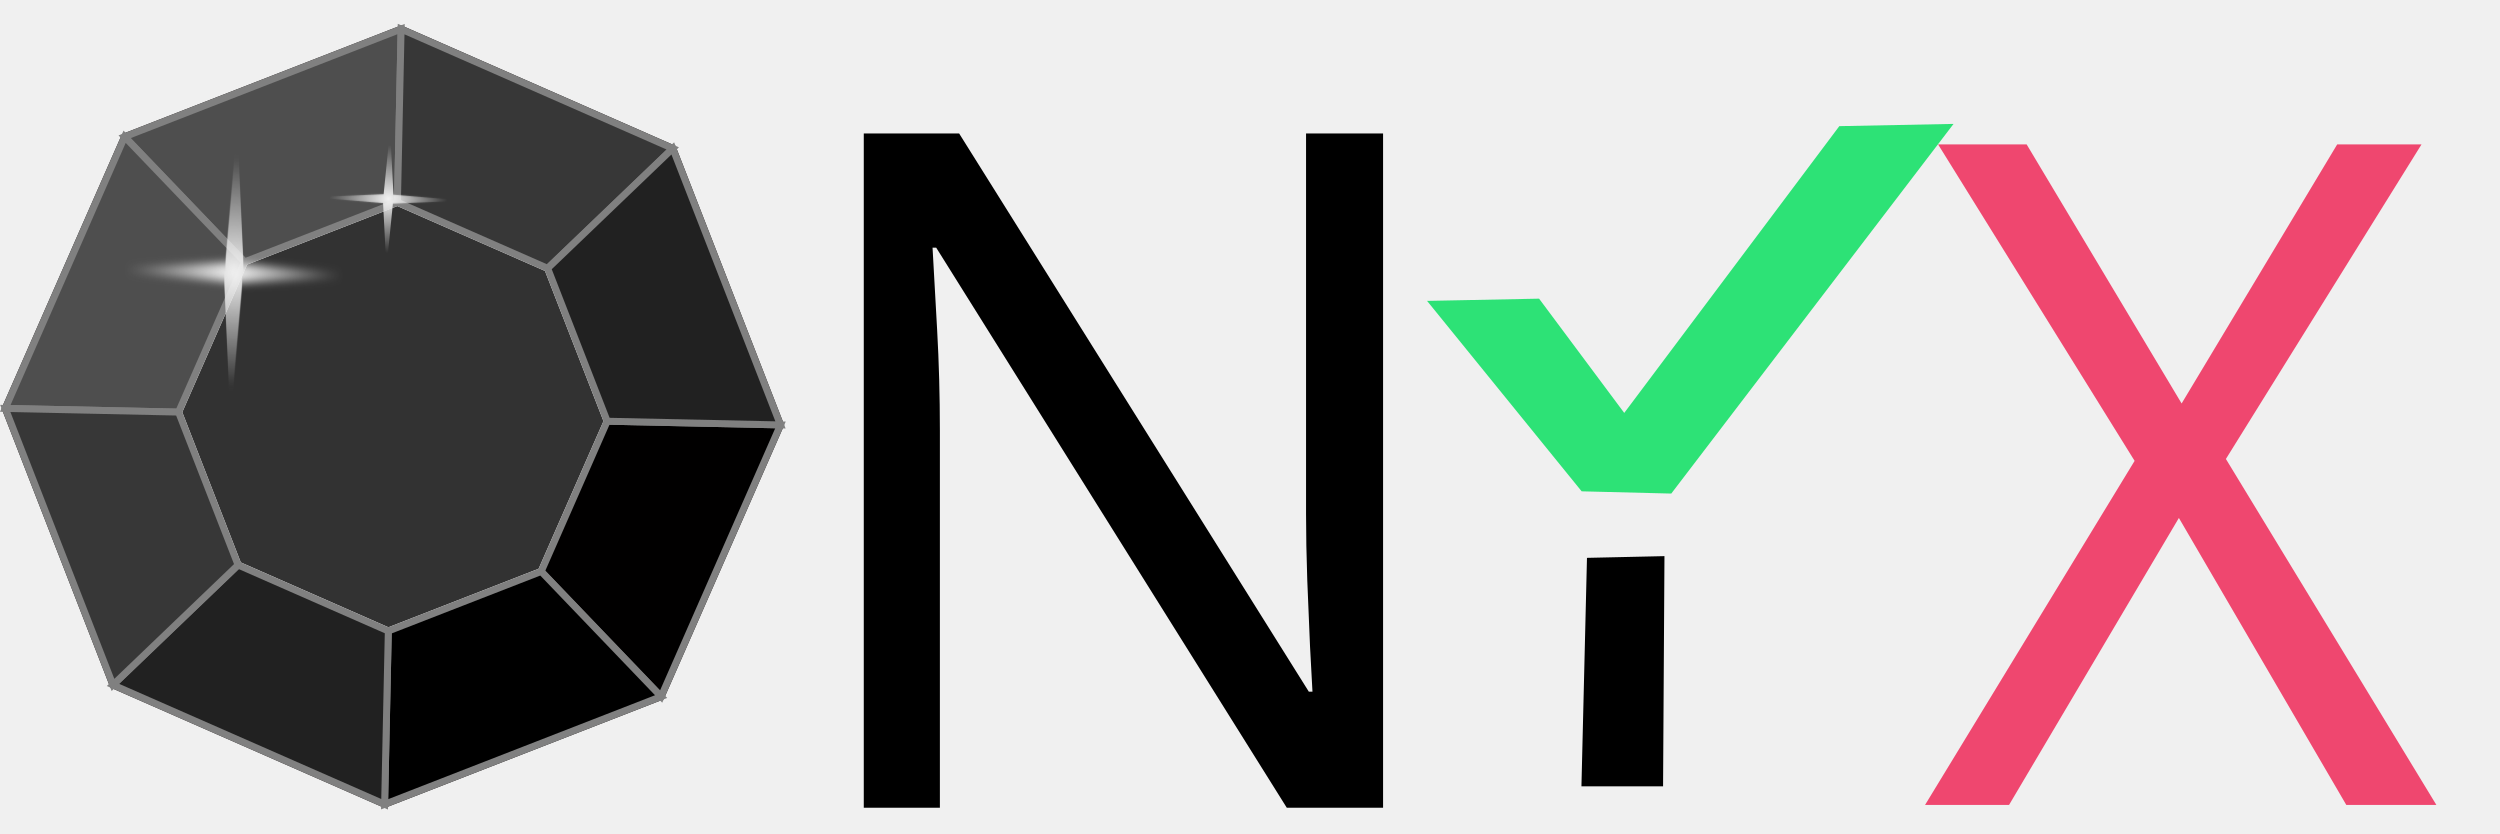
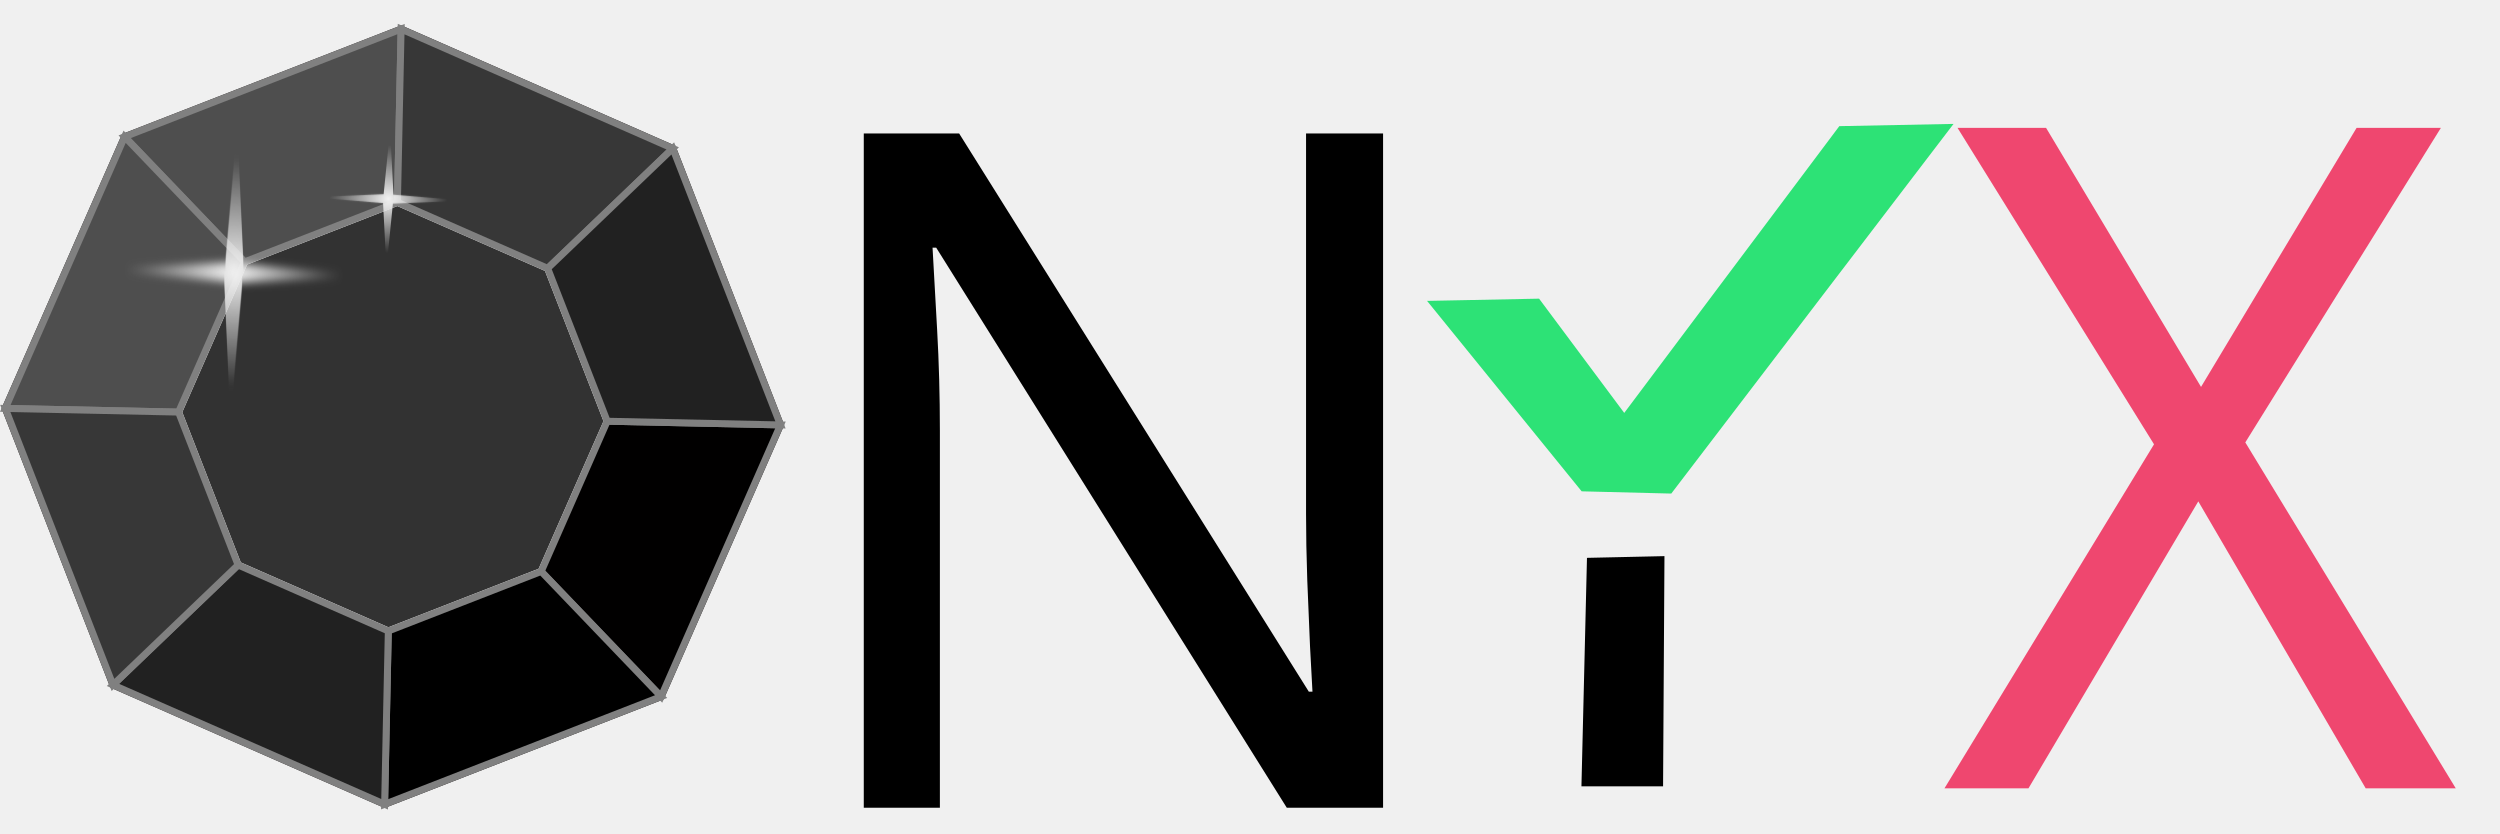
<svg xmlns="http://www.w3.org/2000/svg" xmlns:xlink="http://www.w3.org/1999/xlink" version="1.1" viewBox="0 0 125.963 39.59" height="120" width="360">
  <defs>
    <linearGradient id="linearGradient3004">
      <stop offset="0" style="stop-color: #f2f2f2; stop-opacity: 1;" />
      <stop offset="1" style="stop-color: #f2f2f2; stop-opacity: 0;" />
    </linearGradient>
    <linearGradient id="linearGradient2837">
      <stop offset="0" style="stop-color: #ffffff; stop-opacity: 1;" />
      <stop offset="1" style="stop-color: #ffffff; stop-opacity: 0;" />
    </linearGradient>
    <radialGradient gradientUnits="userSpaceOnUse" r="26.458" fy="-123.132" fx="275.042" cy="-123.132" cx="275.042" id="radialGradient3006" xlink:href="#linearGradient3004" />
    <radialGradient r="26.458" fy="-123.132" fx="275.042" cy="-123.132" cx="275.042" gradientUnits="userSpaceOnUse" id="radialGradient3010" xlink:href="#linearGradient3004" />
    <filter height="1.047" y="-0.023" width="1.049" x="-0.025" id="filter3164" style="color-interpolation-filters: sRGB;">
      <feGaussianBlur stdDeviation="0.682" />
    </filter>
    <filter height="1.025" y="-0.013" width="1.023" x="-0.011" id="filter3176" style="color-interpolation-filters: sRGB;">
      <feGaussianBlur stdDeviation="0.341" />
    </filter>
  </defs>
  <g style="display: inline;" transform="translate(-130.0259,164.3989)">
    <path d="m 163.337,-130.5 -13.931,5.426 -13.688,-6.014 -5.426,-13.931 6.014,-13.688 13.931,-5.426 13.688,6.014 5.426,13.931 z" style="fill: none; stroke: #1c1616; stroke-width: 0.35; stroke-miterlimit: 4;" />
    <path style="fill: #323232; stroke: #ffffff; stroke-width: 0.35; stroke-miterlimit: 4;" d="m 157.295,-136.805 -7.704,3.001 -7.569,-3.326 -3.001,-7.704 3.326,-7.569 7.704,-3.001 7.569,3.326 3.001,7.704 z" />
    <path d="m 136.305,-158.707 6.042,6.304 7.704,-3.001 0.186,-8.73 z" style="fill:#4e4e4e; stroke:#808080; stroke-width: 0.35; stroke-linecap: butt; stroke-linejoin: miter; stroke-miterlimit: 4;" />
    <path d="m 150.051,-155.403 c 7.569,3.326 7.569,3.326 7.569,3.326 l 6.304,-6.042 -13.688,-6.014 z" style="fill: #373737; stroke: #808080; stroke-width: 0.35; stroke-linecap: butt; stroke-linejoin: miter; stroke-miterlimit: 4;" />
    <path d="m 160.621,-144.374 -3.326,7.569 6.042,6.304 6.014,-13.688 z" style="fill: #010000; stroke: #808080; stroke-width: 0.35; stroke-linecap: butt; stroke-linejoin: miter; stroke-miterlimit: 4;" />
    <path d="m 149.591,-133.804 -0.186,8.73 13.931,-5.426 -6.042,-6.304 z" style="fill: #000000; stroke: #808080; stroke-width: 0.35; stroke-linecap: butt; stroke-linejoin: miter; stroke-miterlimit: 4;" />
    <path d="m 142.347,-152.403 -3.326,7.569 -8.73,-0.186 6.014,-13.688 z" style="fill: #4e4e4e; stroke: #808080; stroke-width: 0.35; stroke-linecap: butt; stroke-linejoin: miter; stroke-miterlimit: 4;" />
    <path d="m 142.022,-137.13 7.569,3.326 -0.186,8.73 -13.688,-6.014 z" style="fill: #212121; stroke: #808080; stroke-width: 0.35; stroke-linecap: butt; stroke-linejoin: miter; stroke-miterlimit: 4;" />
    <path d="m 139.021,-144.834 3.001,7.704 -6.304,6.042 -5.426,-13.931 z" style="fill: #373737; stroke: #808080; stroke-width: 0.35; stroke-linecap: butt; stroke-linejoin: miter; stroke-miterlimit: 4;" />
    <path d="m 163.924,-158.12 -6.304,6.042 3.001,7.704 8.73,0.186 z" style="fill: #212121; stroke: #808080; stroke-width: 0.35; stroke-linecap: butt; stroke-linejoin: miter; stroke-miterlimit: 4;" />
    <path transform="matrix(0.06854674, 0.0812797, -0.08871413, 0.06280238, 119.8123, -170.1978)" d="m 301.5,-101.634 -26.24,-18.379 -21.715,23.34 18.379,-26.24 -23.34,-21.715 26.24,18.379 21.715,-23.34 -18.379,26.24 z" style="fill: url(#radialGradient3006); stroke: none; filter: url(#filter3176);" />
    <path style="fill: url(#radialGradient3010); stroke: none; filter: url(#filter3164);" d="m 301.5,-101.634 -26.24,-18.379 -21.715,23.34 18.379,-26.24 -23.34,-21.715 26.24,18.379 21.715,-23.34 -18.379,26.24 z" transform="matrix(0.1271391, 0.1708757, -0.1645452, 0.1320305, 86.57843, -182.6017)" />
    <text transform="scale(0.985606, 1.014604)" y="-123.307" x="171.534" style="font-size: 46.908px; line-height: 1.25; stroke: none;" xml:space="preserve">
      <tspan style="font-size: 46.908px; font-family: sans-serif; stroke-width: 0.07;" y="-123.1" x="171.534">N</tspan>
    </text>
    <path d="m 222.7,-159.242 -10.837,14.449 -4.29,-5.757 -5.644,0.113 7.789,9.595 4.515,0.113 14.223,-18.626 z" style="fill: #2DE276; stroke: none;" />
    <path d="m 209.986,-137.49 -0.279,11.512 4.113,1e-5 0.07,-11.599 z" style="fill: #000000; stroke-width: 0.098px; stroke-linecap: butt; stroke-linejoin: miter;" />
    <text transform="scale(0.9779568, 1.02254)" y="-122.286" x="231.951" style="font-size: 45.59px; line-height: 1.25; fill: #EF476F; stroke: none;" xml:space="preserve">
-       <tspan style="font-size: 45.59px; font-family: sans-serif; fill: #EF476F;" y="-122.286" x="231.951">X</tspan>
+       <tspan style="font-size: 45.59px; font-family: sans-serif; fill: #EF476F;" y="-123.1" x="232.951">X</tspan>
    </text>
  </g>
</svg>
